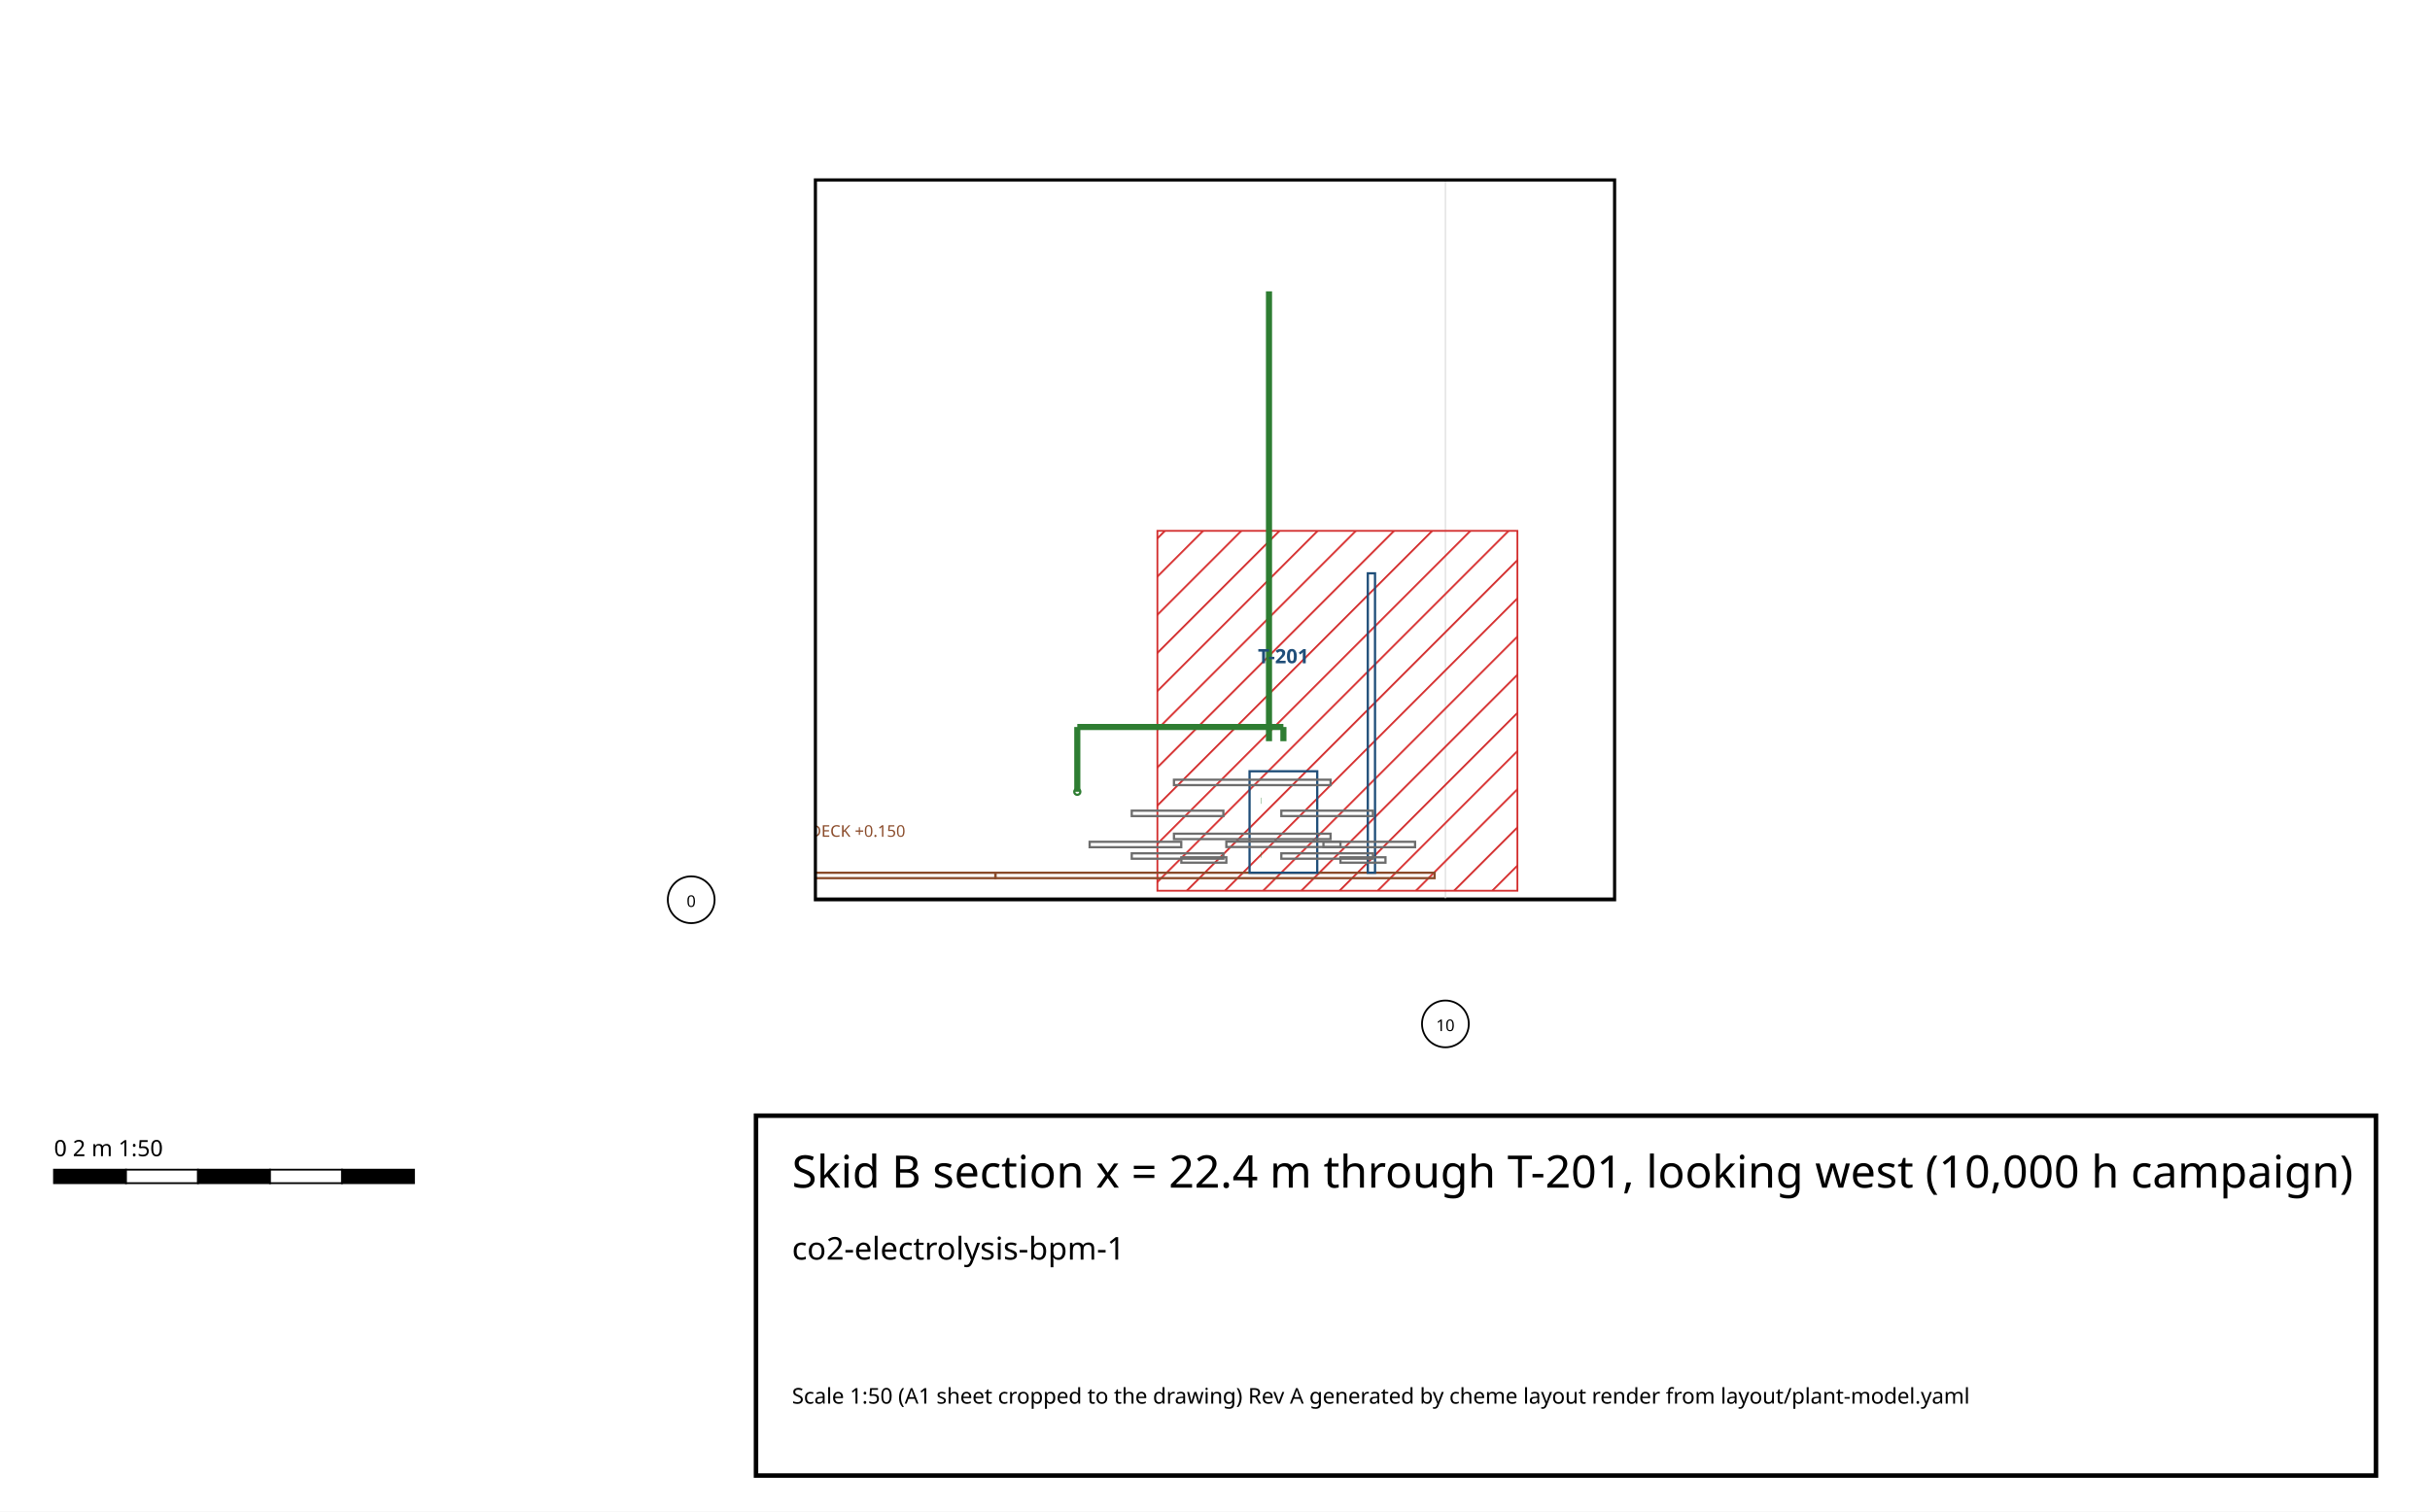
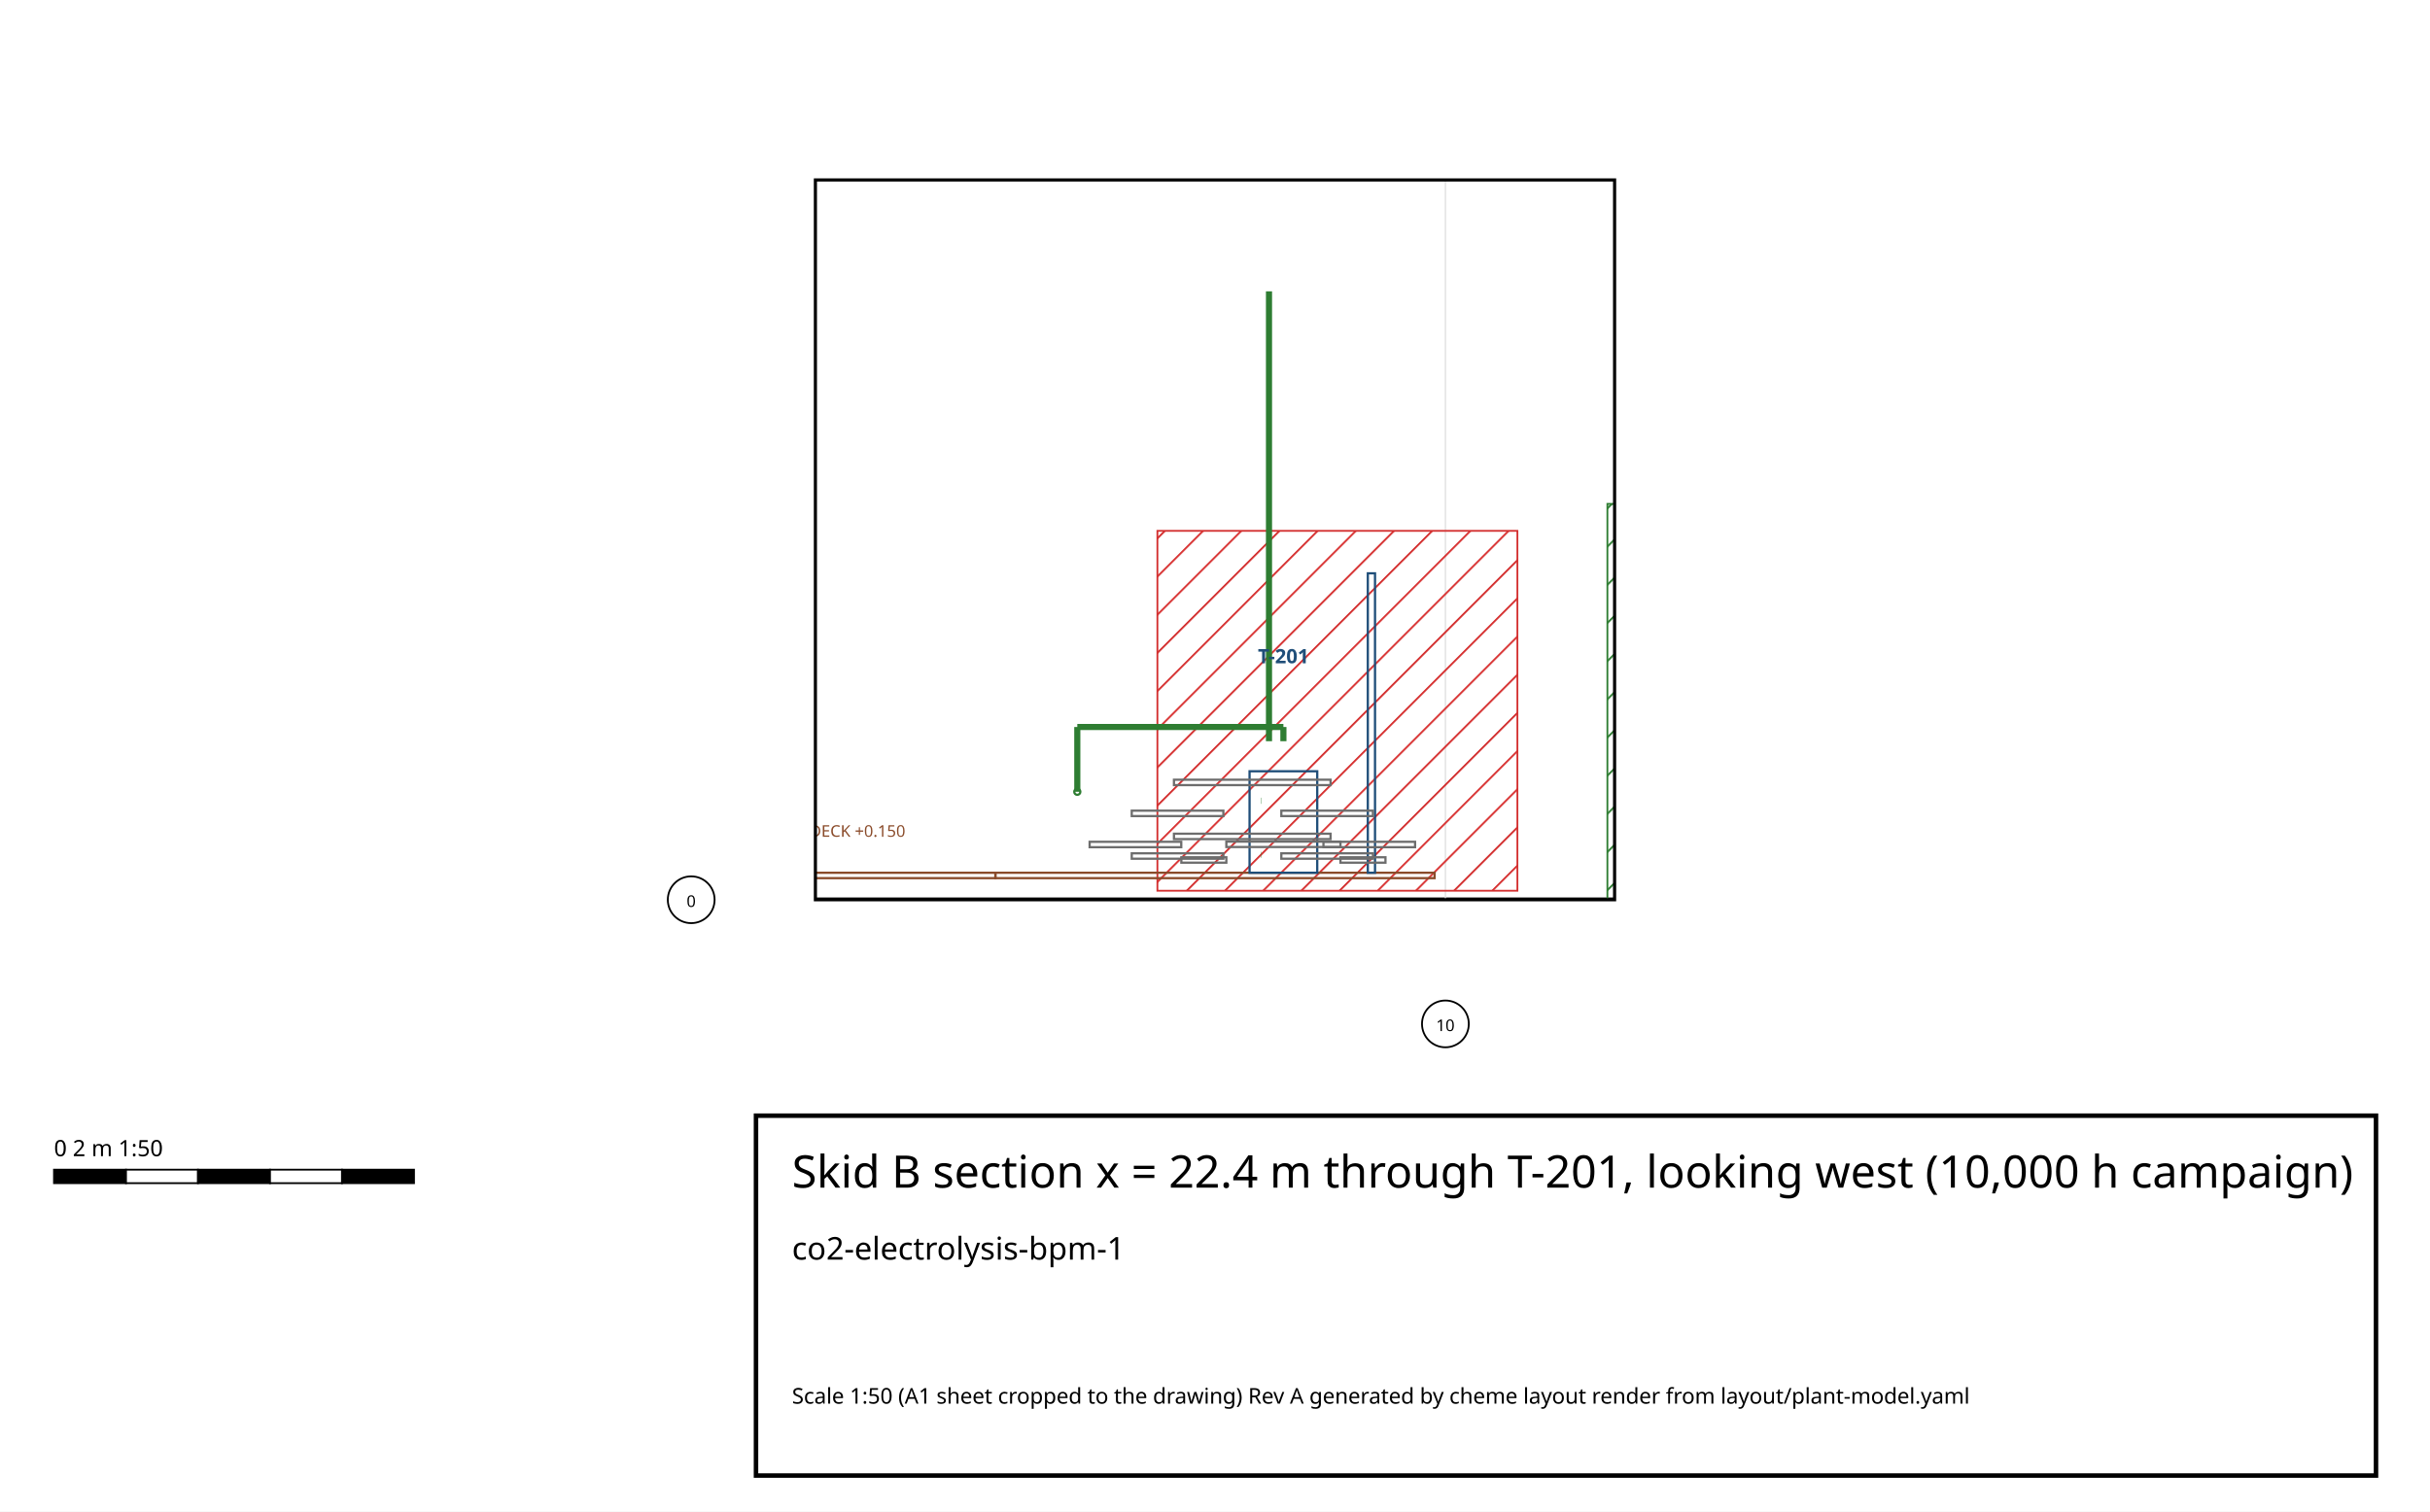
<svg xmlns="http://www.w3.org/2000/svg" width="270.00" height="168.00" viewBox="285.50 222.00 270.00 168.00">
  <defs>
    <pattern id="hatch-hazardous" width="3" height="3" patternUnits="userSpaceOnUse" patternTransform="rotate(45)">
      <line x1="0" y1="0" x2="0" y2="3" stroke="#d32f2f" stroke-width="0.4" />
    </pattern>
    <pattern id="hatch-oxygen_enriched" width="3" height="3" patternUnits="userSpaceOnUse" patternTransform="rotate(45)">
      <line x1="0" y1="0" x2="0" y2="3" stroke="#1976d2" stroke-width="0.4" />
    </pattern>
    <pattern id="hatch-oxygen_deficient" width="3" height="3" patternUnits="userSpaceOnUse" patternTransform="rotate(45)">
      <line x1="0" y1="0" x2="0" y2="3" stroke="#7b1fa2" stroke-width="0.4" />
    </pattern>
    <pattern id="hatch-keep_clear" width="3" height="3" patternUnits="userSpaceOnUse" patternTransform="rotate(45)">
      <line x1="0" y1="0" x2="0" y2="3" stroke="#ef6c00" stroke-width="0.4" />
    </pattern>
    <pattern id="hatch-laydown" width="3" height="3" patternUnits="userSpaceOnUse" patternTransform="rotate(45)">
      <line x1="0" y1="0" x2="0" y2="3" stroke="#8d6e63" stroke-width="0.4" />
    </pattern>
    <pattern id="hatch-maintenance" width="3" height="3" patternUnits="userSpaceOnUse" patternTransform="rotate(45)">
      <line x1="0" y1="0" x2="0" y2="3" stroke="#f9a825" stroke-width="0.4" />
    </pattern>
    <pattern id="hatch-escape" width="3" height="3" patternUnits="userSpaceOnUse" patternTransform="rotate(45)">
      <line x1="0" y1="0" x2="0" y2="3" stroke="#2e7d32" stroke-width="0.4" />
    </pattern>
    <clipPath id="area">
      <rect x="376.10" y="242.00" width="88.80" height="80.00" />
    </clipPath>
  </defs>
  <rect x="285.50" y="222.00" width="270.00" height="168.00" fill="#ffffff" />
  <g id="drawing" clip-path="url(#area)">
    <g id="grid">
      <polyline points="376.10,322.00 464.90,322.00" fill="none" stroke="#000" stroke-width="0.50" stroke-linecap="butt" id="grade" />
      <line x1="446.10" y1="322.00" x2="446.10" y2="242.00" stroke="#e0e0e0" stroke-width="0.15" />
      <line x1="376.10" y1="322.00" x2="464.90" y2="322.00" stroke="#e0e0e0" stroke-width="0.15" />
    </g>
    <g id="areas" />
    <g id="zones">
      <polygon points="414.10,321.00 454.10,321.00 454.10,281.00 414.10,281.00" fill="url(#hatch-hazardous)" stroke="#d32f2f" stroke-width="0.2" id="zone-Z-HAZ-B-6" />
+       <polygon points="464.10,322.00 502.10,322.00 502.10,278.00 464.10,278.00" fill="url(#hatch-escape)" stroke="#2e7d32" stroke-width="0.2" id="zone-ESC-B2-0" />
      <polygon points="246.10,322.00 376.10,322.00 376.10,316.00 246.10,316.00" fill="url(#hatch-crane_pad)" stroke="#ef6c00" stroke-width="0.2" id="zone-CP-B-0" />
    </g>
    <g id="roads" />
    <g id="buildings" />
    <g id="racks">
      <polyline points="531.10,258.00 531.10,257.00" fill="none" stroke="#7a5c3e" stroke-width="6.00" stroke-linecap="butt" />
      <polyline points="501.10,258.00 501.10,257.00" fill="none" stroke="#7a5c3e" stroke-width="6.00" stroke-linecap="butt" />
      <polyline points="531.10,259.00 501.10,259.00" fill="none" stroke="#7a5c3e" stroke-width="4.00" stroke-linecap="butt" />
    </g>
    <g id="structures">
      <polyline points="396.10,320.40 396.10,320.40" fill="none" stroke="#8a4b2a" stroke-width="2.80" stroke-linecap="butt" />
      <polyline points="444.90,320.40 444.90,320.40" fill="none" stroke="#8a4b2a" stroke-width="2.80" stroke-linecap="butt" />
      <polygon points="396.10,319.60 444.90,319.60 444.90,319.00 396.10,319.00" fill="none" stroke="#8a4b2a" stroke-width="0.25" />
      <polyline points="396.10,297.00 396.10,297.00" fill="none" stroke="#8a4b2a" stroke-width="1.00" stroke-linecap="butt" />
      <polyline points="444.90,297.00 444.90,297.00" fill="none" stroke="#8a4b2a" stroke-width="1.00" stroke-linecap="butt" />
      <polygon points="360.10,319.60 396.10,319.60 396.10,319.00 360.10,319.00" fill="none" stroke="#8a4b2a" stroke-width="0.25" />
    </g>
    <g id="equipment">
      <g id="equipment-T-201">
        <polygon points="424.34,319.00 431.86,319.00 431.86,307.72 424.34,307.72" fill="none" stroke="#1f4e79" stroke-width="0.25" />
        <polygon points="437.48,319.00 438.28,319.00 438.28,285.72 437.48,285.72" fill="none" stroke="#1f4e79" stroke-width="0.25" />
      </g>
    </g>
    <g id="platforms">
      <polygon points="421.76,316.14 434.44,316.14 434.44,315.54 421.76,315.54" fill="none" stroke="#6d6d6d" stroke-width="0.25" />
      <polygon points="416.76,317.88 421.76,317.88 421.76,317.28 416.76,317.28" fill="none" stroke="#6d6d6d" stroke-width="0.25" />
      <polygon points="434.44,317.88 439.44,317.88 439.44,317.28 434.44,317.28" fill="none" stroke="#6d6d6d" stroke-width="0.25" />
      <polygon points="415.94,309.26 433.34,309.26 433.34,308.66 415.94,308.66" fill="none" stroke="#6d6d6d" stroke-width="0.25" />
      <polygon points="406.57,316.16 416.75,316.16 416.75,315.56 406.57,315.56" fill="none" stroke="#6d6d6d" stroke-width="0.25" />
      <polygon points="411.25,312.70 421.43,312.70 421.43,312.10 411.25,312.10" fill="none" stroke="#6d6d6d" stroke-width="0.25" />
      <polygon points="432.55,316.16 442.73,316.16 442.73,315.56 432.55,315.56" fill="none" stroke="#6d6d6d" stroke-width="0.25" />
      <polygon points="427.87,312.70 438.05,312.70 438.05,312.10 427.87,312.10" fill="none" stroke="#6d6d6d" stroke-width="0.25" />
      <polygon points="415.94,315.26 433.34,315.26 433.34,314.66 415.94,314.66" fill="none" stroke="#6d6d6d" stroke-width="0.25" />
      <polygon points="427.87,317.44 438.05,317.44 438.05,316.84 427.87,316.84" fill="none" stroke="#6d6d6d" stroke-width="0.25" />
      <polygon points="411.25,317.44 421.43,317.44 421.43,316.84 411.25,316.84" fill="none" stroke="#6d6d6d" stroke-width="0.25" />
    </g>
    <g id="pipes">
      <g id="pipe-P-02/Line_AN204_S4" data-line="AN-204">
        <circle cx="405.20" cy="310.00" r="0.34" fill="none" stroke="#2e7d32" stroke-width="0.25" />
        <polyline points="405.20,310.00 405.20,302.80" fill="none" stroke="#2e7d32" stroke-width="0.68" stroke-linecap="butt" />
        <polyline points="405.20,302.80 428.10,302.80" fill="none" stroke="#2e7d32" stroke-width="0.68" stroke-linecap="butt" />
        <polyline points="428.10,302.80 428.10,304.38" fill="none" stroke="#2e7d32" stroke-width="0.68" stroke-linecap="butt" />
      </g>
      <g id="pipe-P-02/Line_KOH201_S1" data-line="KOH-201">
        <polyline points="425.64,311.00 425.68,311.00" fill="none" stroke="#2e7d32" stroke-width="0.68" stroke-linecap="butt" />
      </g>
      <g id="pipe-P-02/Line_O2V201_S1" data-line="O2V-201">
        <polyline points="426.50,304.38 426.50,254.38" fill="none" stroke="#2e7d32" stroke-width="0.68" stroke-linecap="butt" />
      </g>
      <g id="pipe-P-02/Line_SP201_S1" data-line="SP-201">
        <polyline points="425.68,317.00 425.64,317.00" fill="none" stroke="#2e7d32" stroke-width="0.68" stroke-linecap="butt" />
      </g>
    </g>
    <g id="trays">
      <g id="tray-PT-PR-1-6" data-system="power">
        <polygon points="521.10,257.00 523.10,257.00 523.10,255.00 521.10,255.00" fill="none" stroke="#c2185b" stroke-width="0.25" />
      </g>
      <g id="tray-IT-PR-1-2" data-system="instrument">
        <polygon points="509.10,257.00 511.10,257.00 511.10,255.00 509.10,255.00" fill="none" stroke="#1565c0" stroke-width="0.25" />
      </g>
    </g>
    <g id="ducts" />
    <g id="inline" />
    <g id="labels">
      <text x="516.10" y="252.00" font-size="1.8" font-family="sans-serif" text-anchor="start" fill="#7a5c3e">PR-1 +3.200</text>
      <text x="386.10" y="315.00" font-size="1.8" font-family="sans-serif" text-anchor="end" fill="#8a4b2a">DECK +0.150</text>
      <text x="428.10" y="295.72" font-size="2.2" font-family="sans-serif" text-anchor="middle" fill="#1f4e79" font-weight="bold">T-201</text>
    </g>
  </g>
  <rect x="376.10" y="242.00" width="88.80" height="80.00" fill="none" stroke="#000" stroke-width="0.35" />
  <g class="bubble" transform="translate(0.00,9.80)">
    <circle cx="446.10" cy="326.00" r="2.6" fill="#fff" stroke="#000" stroke-width="0.2" />
    <text x="446.10" y="326.80" font-size="1.8" font-family="sans-serif" text-anchor="middle">10</text>
  </g>
  <g class="bubble" transform="translate(-9.80,0.00)">
    <circle cx="372.10" cy="322.00" r="2.6" fill="#fff" stroke="#000" stroke-width="0.2" />
    <text x="372.10" y="322.80" font-size="1.8" font-family="sans-serif" text-anchor="middle">0</text>
  </g>
  <g id="scale-bar" transform="translate(276.50,-188.00)">
    <rect x="15.00" y="540.00" width="8.00" height="1.5" fill="#000" stroke="#000" stroke-width="0.2" />
    <rect x="23.00" y="540.00" width="8.00" height="1.5" fill="#fff" stroke="#000" stroke-width="0.2" />
    <rect x="31.00" y="540.00" width="8.00" height="1.5" fill="#000" stroke="#000" stroke-width="0.2" />
    <rect x="39.00" y="540.00" width="8.00" height="1.5" fill="#fff" stroke="#000" stroke-width="0.2" />
    <rect x="47.00" y="540.00" width="8.00" height="1.5" fill="#000" stroke="#000" stroke-width="0.2" />
    <text x="15.00" y="538.50" font-size="2.5" font-family="sans-serif">0      2 m    1:50</text>
  </g>
  <g id="title-block" transform="translate(-281.50,-198.00)">
    <rect x="651.0" y="544.0" width="180" height="40.0" fill="#fff" stroke="#000" stroke-width="0.5" />
    <text x="655.0" y="552.0" font-size="5" font-family="sans-serif">Skid B section x = 22.4 m through T-201, looking west (10,000 h campaign)</text>
    <text x="655.0" y="560.0" font-size="3.5" font-family="sans-serif">co2-electrolysis-bpm-1</text>
    <text x="655.0" y="568.0" font-size="2.8" font-family="sans-serif" />
    <text x="655.0" y="576.0" font-size="2.4" font-family="sans-serif">Scale 1:50 (A1 sheet cropped to the drawing)   Rev A   generated by cheme layout render from layout/plant-model.yaml</text>
  </g>
</svg>
